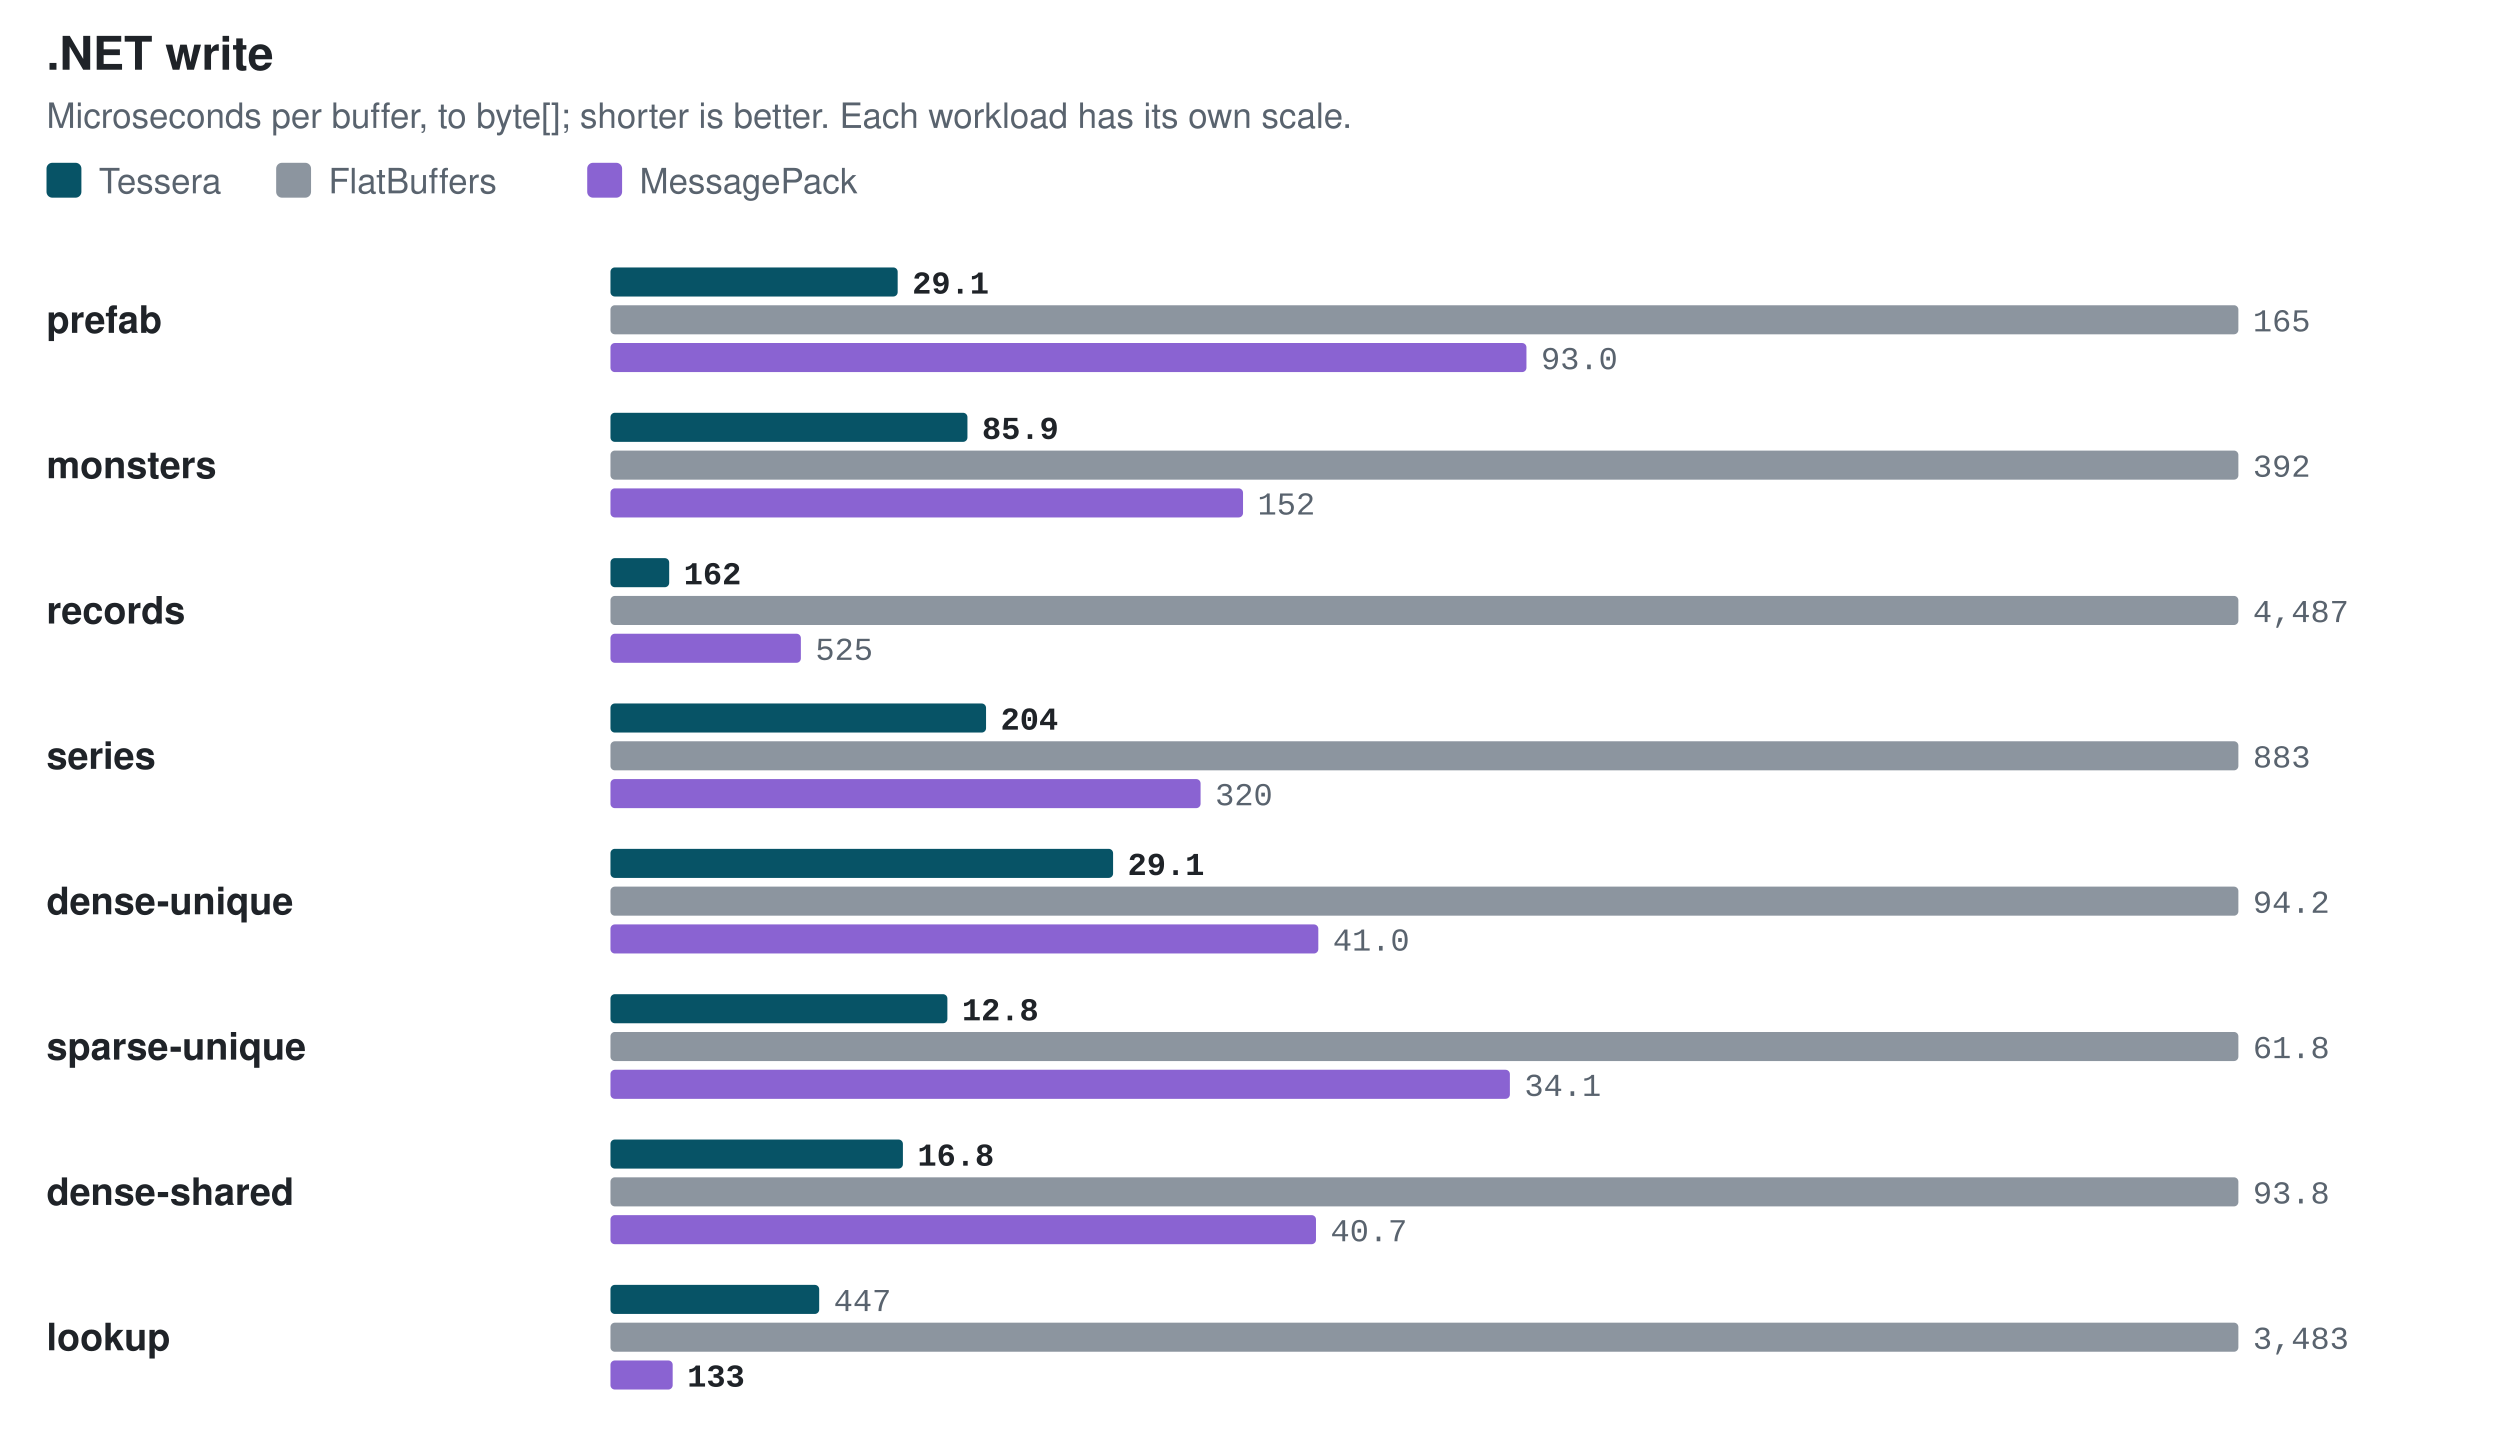
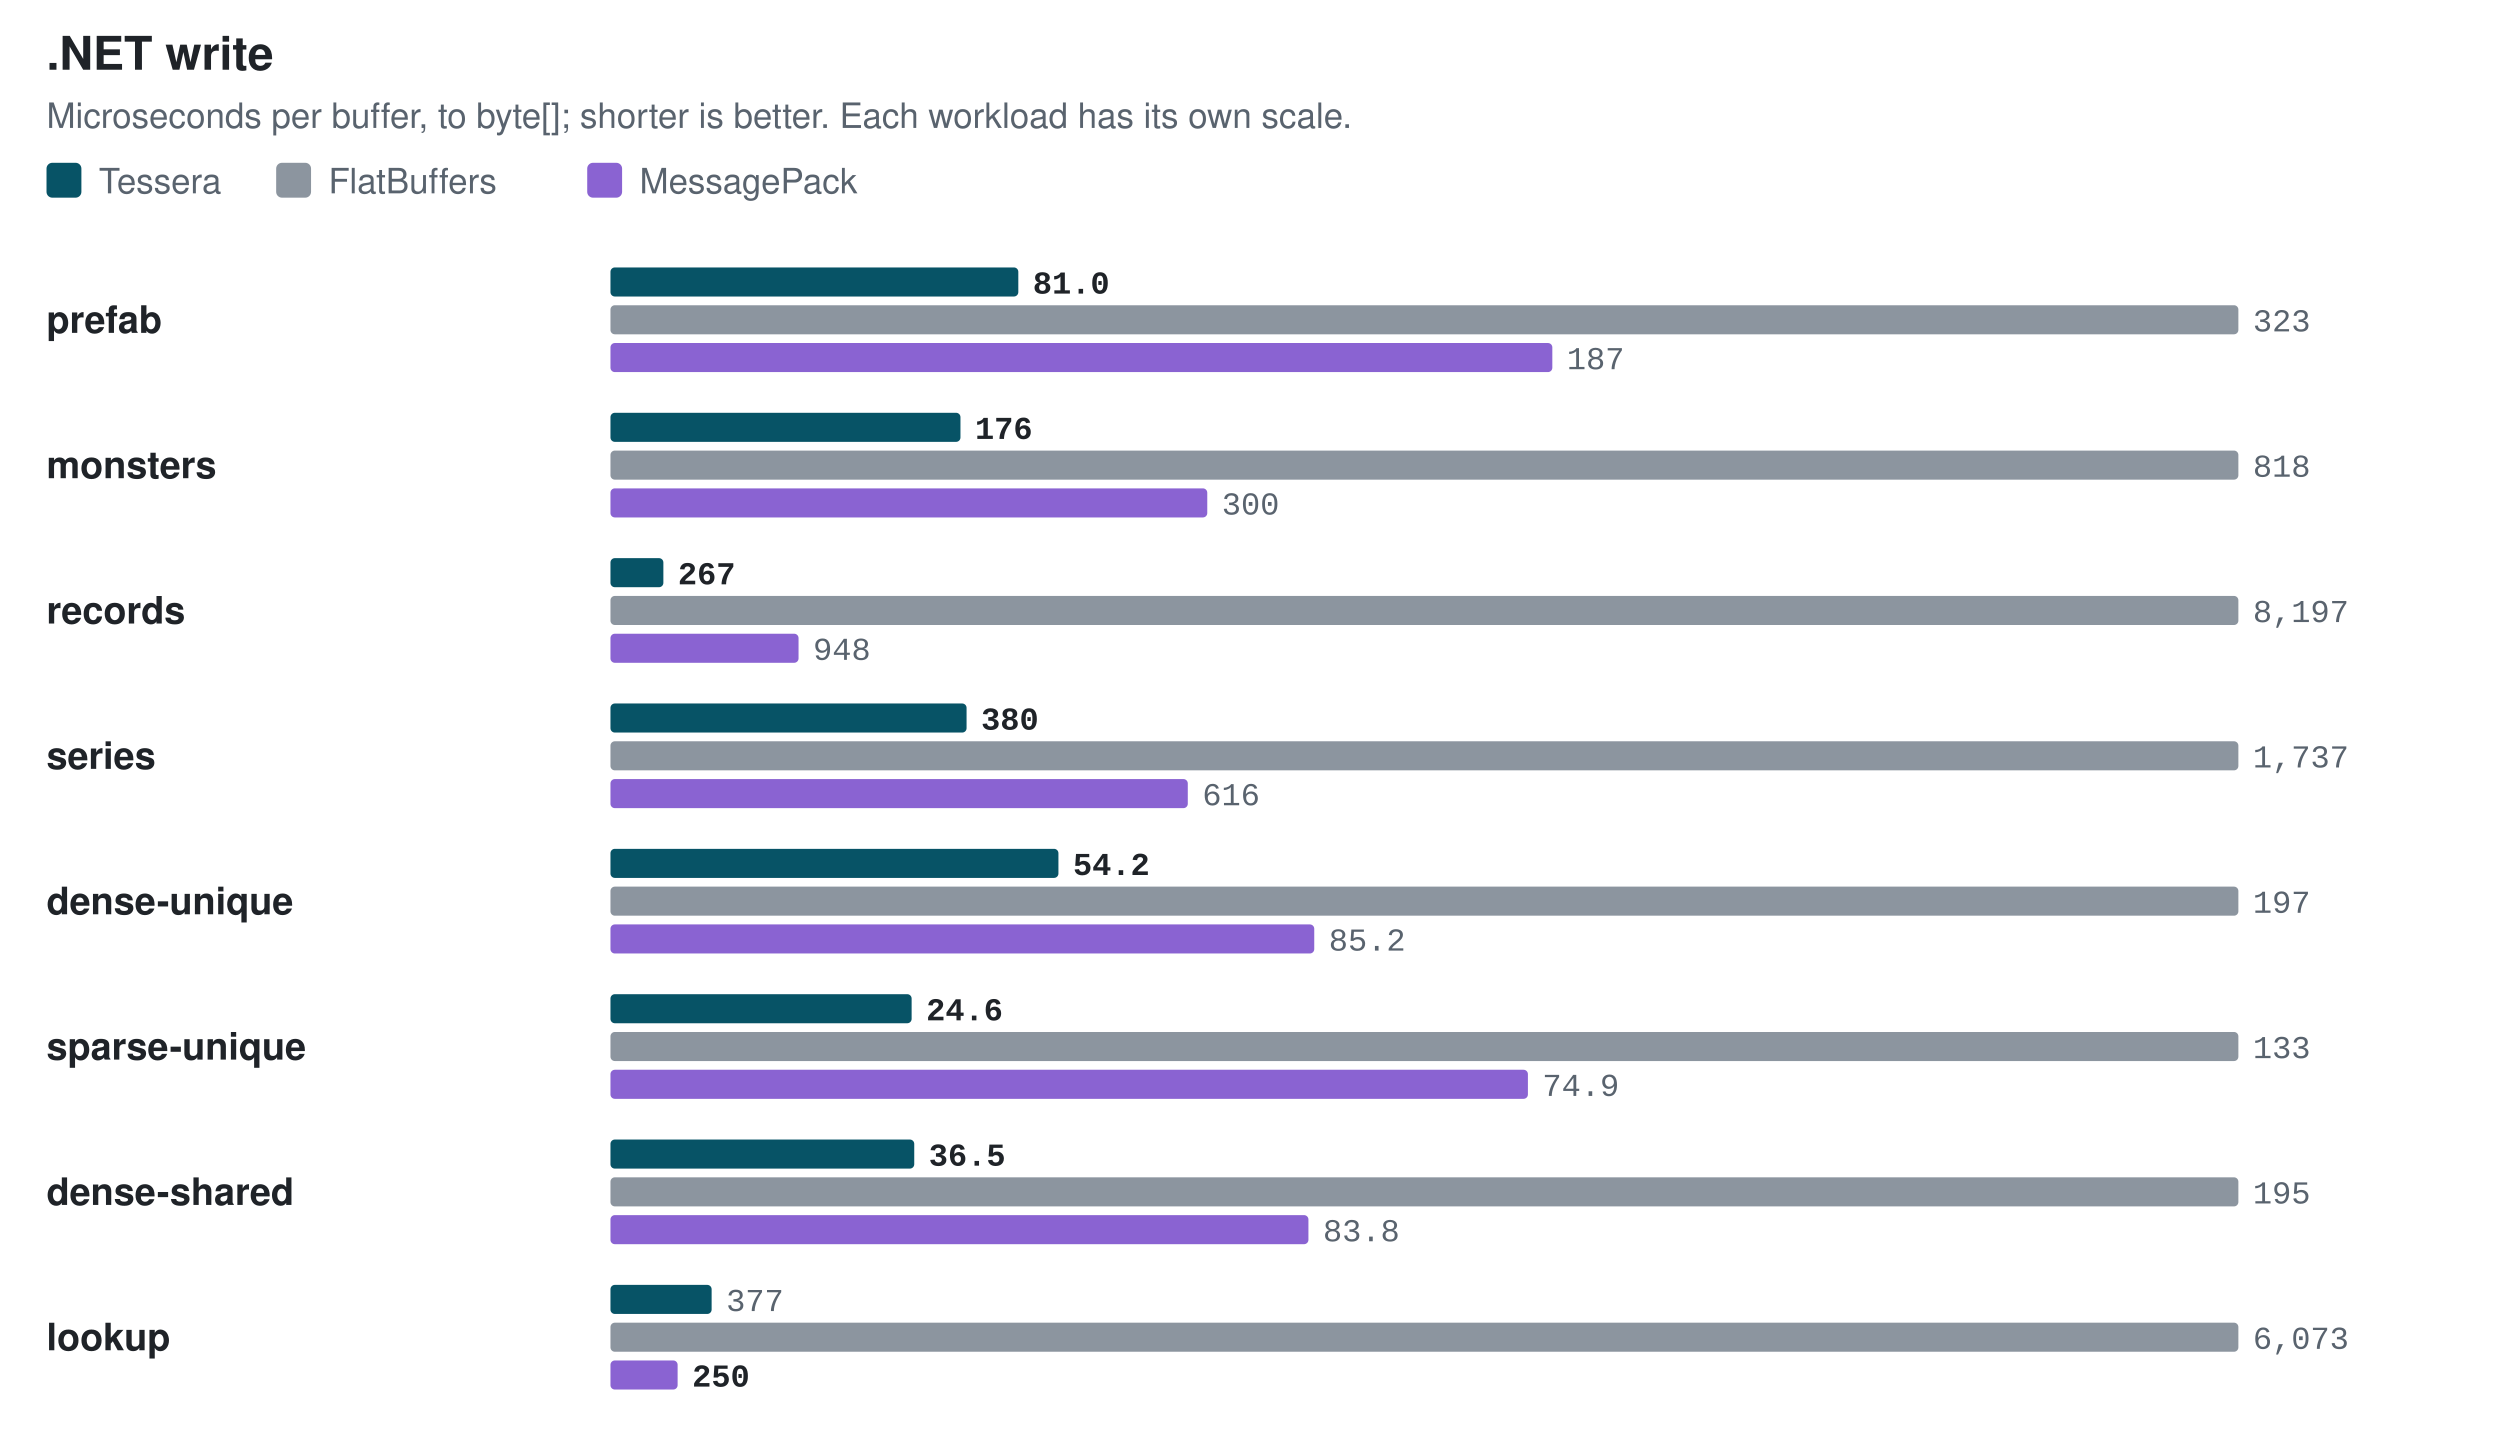
<svg xmlns="http://www.w3.org/2000/svg" width="860" height="496" viewBox="0 0 860 496" font-family="-apple-system, BlinkMacSystemFont, 'Segoe UI', Helvetica, Arial, sans-serif">
  <text x="16" y="24" fill="#1f2328" font-size="16" text-anchor="start" font-weight="600">.NET write</text>
  <text x="16" y="44" fill="#59636e" font-size="12" text-anchor="start">Microseconds per buffer, to byte[]; shorter is better. Each workload has its own scale.</text>
  <rect x="16" y="56" width="12" height="12" rx="2" fill="#075366" />
  <text x="34" y="66.5" fill="#59636e" font-size="12" text-anchor="start">Tessera</text>
  <rect x="95" y="56" width="12" height="12" rx="2" fill="#8c959f" />
  <text x="113" y="66.5" fill="#59636e" font-size="12" text-anchor="start">FlatBuffers</text>
  <rect x="202" y="56" width="12" height="12" rx="2" fill="#8a63d2" />
  <text x="220" y="66.5" fill="#59636e" font-size="12" text-anchor="start">MessagePack</text>
  <text x="16" y="114.5" fill="#1f2328" font-size="13" text-anchor="start" font-weight="600">prefab</text>
-   <rect x="210" y="92" width="98.8" height="10" rx="1.5" fill="#075366" />
-   <text x="313.8" y="101" fill="#1f2328" font-size="11" text-anchor="start" font-weight="600" font-family="ui-monospace, SFMono-Regular, Consolas, 'Liberation Mono', monospace">29.1</text>
+   <rect x="210" y="92" width="140.3" height="10" rx="1.5" fill="#075366" />
+   <text x="355.3" y="101" fill="#1f2328" font-size="11" text-anchor="start" font-weight="600" font-family="ui-monospace, SFMono-Regular, Consolas, 'Liberation Mono', monospace">81.0</text>
  <rect x="210" y="105" width="560" height="10" rx="1.5" fill="#8c959f" />
-   <text x="775" y="114" fill="#59636e" font-size="11" text-anchor="start" font-family="ui-monospace, SFMono-Regular, Consolas, 'Liberation Mono', monospace">165</text>
-   <rect x="210" y="118" width="315.1" height="10" rx="1.5" fill="#8a63d2" />
-   <text x="530.1" y="127" fill="#59636e" font-size="11" text-anchor="start" font-family="ui-monospace, SFMono-Regular, Consolas, 'Liberation Mono', monospace">93.0</text>
+   <text x="775" y="114" fill="#59636e" font-size="11" text-anchor="start" font-family="ui-monospace, SFMono-Regular, Consolas, 'Liberation Mono', monospace">323</text>
+   <rect x="210" y="118" width="324" height="10" rx="1.5" fill="#8a63d2" />
+   <text x="539" y="127" fill="#59636e" font-size="11" text-anchor="start" font-family="ui-monospace, SFMono-Regular, Consolas, 'Liberation Mono', monospace">187</text>
  <text x="16" y="164.5" fill="#1f2328" font-size="13" text-anchor="start" font-weight="600">monsters</text>
-   <rect x="210" y="142" width="122.8" height="10" rx="1.5" fill="#075366" />
-   <text x="337.8" y="151" fill="#1f2328" font-size="11" text-anchor="start" font-weight="600" font-family="ui-monospace, SFMono-Regular, Consolas, 'Liberation Mono', monospace">85.9</text>
+   <rect x="210" y="142" width="120.4" height="10" rx="1.5" fill="#075366" />
+   <text x="335.4" y="151" fill="#1f2328" font-size="11" text-anchor="start" font-weight="600" font-family="ui-monospace, SFMono-Regular, Consolas, 'Liberation Mono', monospace">176</text>
  <rect x="210" y="155" width="560" height="10" rx="1.5" fill="#8c959f" />
-   <text x="775" y="164" fill="#59636e" font-size="11" text-anchor="start" font-family="ui-monospace, SFMono-Regular, Consolas, 'Liberation Mono', monospace">392</text>
-   <rect x="210" y="168" width="217.6" height="10" rx="1.5" fill="#8a63d2" />
-   <text x="432.6" y="177" fill="#59636e" font-size="11" text-anchor="start" font-family="ui-monospace, SFMono-Regular, Consolas, 'Liberation Mono', monospace">152</text>
+   <text x="775" y="164" fill="#59636e" font-size="11" text-anchor="start" font-family="ui-monospace, SFMono-Regular, Consolas, 'Liberation Mono', monospace">818</text>
+   <rect x="210" y="168" width="205.3" height="10" rx="1.5" fill="#8a63d2" />
+   <text x="420.3" y="177" fill="#59636e" font-size="11" text-anchor="start" font-family="ui-monospace, SFMono-Regular, Consolas, 'Liberation Mono', monospace">300</text>
  <text x="16" y="214.5" fill="#1f2328" font-size="13" text-anchor="start" font-weight="600">records</text>
-   <rect x="210" y="192" width="20.2" height="10" rx="1.5" fill="#075366" />
-   <text x="235.2" y="201" fill="#1f2328" font-size="11" text-anchor="start" font-weight="600" font-family="ui-monospace, SFMono-Regular, Consolas, 'Liberation Mono', monospace">162</text>
+   <rect x="210" y="192" width="18.2" height="10" rx="1.5" fill="#075366" />
+   <text x="233.2" y="201" fill="#1f2328" font-size="11" text-anchor="start" font-weight="600" font-family="ui-monospace, SFMono-Regular, Consolas, 'Liberation Mono', monospace">267</text>
  <rect x="210" y="205" width="560" height="10" rx="1.5" fill="#8c959f" />
-   <text x="775" y="214" fill="#59636e" font-size="11" text-anchor="start" font-family="ui-monospace, SFMono-Regular, Consolas, 'Liberation Mono', monospace">4,487</text>
-   <rect x="210" y="218" width="65.5" height="10" rx="1.5" fill="#8a63d2" />
-   <text x="280.5" y="227" fill="#59636e" font-size="11" text-anchor="start" font-family="ui-monospace, SFMono-Regular, Consolas, 'Liberation Mono', monospace">525</text>
+   <text x="775" y="214" fill="#59636e" font-size="11" text-anchor="start" font-family="ui-monospace, SFMono-Regular, Consolas, 'Liberation Mono', monospace">8,197</text>
+   <rect x="210" y="218" width="64.7" height="10" rx="1.5" fill="#8a63d2" />
+   <text x="279.7" y="227" fill="#59636e" font-size="11" text-anchor="start" font-family="ui-monospace, SFMono-Regular, Consolas, 'Liberation Mono', monospace">948</text>
  <text x="16" y="264.5" fill="#1f2328" font-size="13" text-anchor="start" font-weight="600">series</text>
-   <rect x="210" y="242" width="129.2" height="10" rx="1.5" fill="#075366" />
-   <text x="344.2" y="251" fill="#1f2328" font-size="11" text-anchor="start" font-weight="600" font-family="ui-monospace, SFMono-Regular, Consolas, 'Liberation Mono', monospace">204</text>
+   <rect x="210" y="242" width="122.5" height="10" rx="1.5" fill="#075366" />
+   <text x="337.5" y="251" fill="#1f2328" font-size="11" text-anchor="start" font-weight="600" font-family="ui-monospace, SFMono-Regular, Consolas, 'Liberation Mono', monospace">380</text>
  <rect x="210" y="255" width="560" height="10" rx="1.5" fill="#8c959f" />
-   <text x="775" y="264" fill="#59636e" font-size="11" text-anchor="start" font-family="ui-monospace, SFMono-Regular, Consolas, 'Liberation Mono', monospace">883</text>
-   <rect x="210" y="268" width="203" height="10" rx="1.5" fill="#8a63d2" />
-   <text x="418" y="277" fill="#59636e" font-size="11" text-anchor="start" font-family="ui-monospace, SFMono-Regular, Consolas, 'Liberation Mono', monospace">320</text>
+   <text x="775" y="264" fill="#59636e" font-size="11" text-anchor="start" font-family="ui-monospace, SFMono-Regular, Consolas, 'Liberation Mono', monospace">1,737</text>
+   <rect x="210" y="268" width="198.6" height="10" rx="1.5" fill="#8a63d2" />
+   <text x="413.6" y="277" fill="#59636e" font-size="11" text-anchor="start" font-family="ui-monospace, SFMono-Regular, Consolas, 'Liberation Mono', monospace">616</text>
  <text x="16" y="314.5" fill="#1f2328" font-size="13" text-anchor="start" font-weight="600">dense-unique</text>
-   <rect x="210" y="292" width="172.9" height="10" rx="1.5" fill="#075366" />
-   <text x="387.9" y="301" fill="#1f2328" font-size="11" text-anchor="start" font-weight="600" font-family="ui-monospace, SFMono-Regular, Consolas, 'Liberation Mono', monospace">29.1</text>
+   <rect x="210" y="292" width="154.1" height="10" rx="1.5" fill="#075366" />
+   <text x="369.1" y="301" fill="#1f2328" font-size="11" text-anchor="start" font-weight="600" font-family="ui-monospace, SFMono-Regular, Consolas, 'Liberation Mono', monospace">54.2</text>
  <rect x="210" y="305" width="560" height="10" rx="1.5" fill="#8c959f" />
-   <text x="775" y="314" fill="#59636e" font-size="11" text-anchor="start" font-family="ui-monospace, SFMono-Regular, Consolas, 'Liberation Mono', monospace">94.2</text>
-   <rect x="210" y="318" width="243.5" height="10" rx="1.5" fill="#8a63d2" />
-   <text x="458.5" y="327" fill="#59636e" font-size="11" text-anchor="start" font-family="ui-monospace, SFMono-Regular, Consolas, 'Liberation Mono', monospace">41.0</text>
+   <text x="775" y="314" fill="#59636e" font-size="11" text-anchor="start" font-family="ui-monospace, SFMono-Regular, Consolas, 'Liberation Mono', monospace">197</text>
+   <rect x="210" y="318" width="242.1" height="10" rx="1.5" fill="#8a63d2" />
+   <text x="457.1" y="327" fill="#59636e" font-size="11" text-anchor="start" font-family="ui-monospace, SFMono-Regular, Consolas, 'Liberation Mono', monospace">85.2</text>
  <text x="16" y="364.5" fill="#1f2328" font-size="13" text-anchor="start" font-weight="600">sparse-unique</text>
-   <rect x="210" y="342" width="115.9" height="10" rx="1.5" fill="#075366" />
-   <text x="330.9" y="351" fill="#1f2328" font-size="11" text-anchor="start" font-weight="600" font-family="ui-monospace, SFMono-Regular, Consolas, 'Liberation Mono', monospace">12.8</text>
+   <rect x="210" y="342" width="103.6" height="10" rx="1.5" fill="#075366" />
+   <text x="318.6" y="351" fill="#1f2328" font-size="11" text-anchor="start" font-weight="600" font-family="ui-monospace, SFMono-Regular, Consolas, 'Liberation Mono', monospace">24.6</text>
  <rect x="210" y="355" width="560" height="10" rx="1.5" fill="#8c959f" />
-   <text x="775" y="364" fill="#59636e" font-size="11" text-anchor="start" font-family="ui-monospace, SFMono-Regular, Consolas, 'Liberation Mono', monospace">61.8</text>
-   <rect x="210" y="368" width="309.4" height="10" rx="1.5" fill="#8a63d2" />
-   <text x="524.4" y="377" fill="#59636e" font-size="11" text-anchor="start" font-family="ui-monospace, SFMono-Regular, Consolas, 'Liberation Mono', monospace">34.1</text>
+   <text x="775" y="364" fill="#59636e" font-size="11" text-anchor="start" font-family="ui-monospace, SFMono-Regular, Consolas, 'Liberation Mono', monospace">133</text>
+   <rect x="210" y="368" width="315.6" height="10" rx="1.5" fill="#8a63d2" />
+   <text x="530.6" y="377" fill="#59636e" font-size="11" text-anchor="start" font-family="ui-monospace, SFMono-Regular, Consolas, 'Liberation Mono', monospace">74.9</text>
  <text x="16" y="414.5" fill="#1f2328" font-size="13" text-anchor="start" font-weight="600">dense-shared</text>
-   <rect x="210" y="392" width="100.6" height="10" rx="1.5" fill="#075366" />
-   <text x="315.6" y="401" fill="#1f2328" font-size="11" text-anchor="start" font-weight="600" font-family="ui-monospace, SFMono-Regular, Consolas, 'Liberation Mono', monospace">16.8</text>
+   <rect x="210" y="392" width="104.5" height="10" rx="1.5" fill="#075366" />
+   <text x="319.5" y="401" fill="#1f2328" font-size="11" text-anchor="start" font-weight="600" font-family="ui-monospace, SFMono-Regular, Consolas, 'Liberation Mono', monospace">36.5</text>
  <rect x="210" y="405" width="560" height="10" rx="1.5" fill="#8c959f" />
-   <text x="775" y="414" fill="#59636e" font-size="11" text-anchor="start" font-family="ui-monospace, SFMono-Regular, Consolas, 'Liberation Mono', monospace">93.8</text>
-   <rect x="210" y="418" width="242.7" height="10" rx="1.5" fill="#8a63d2" />
-   <text x="457.7" y="427" fill="#59636e" font-size="11" text-anchor="start" font-family="ui-monospace, SFMono-Regular, Consolas, 'Liberation Mono', monospace">40.7</text>
+   <text x="775" y="414" fill="#59636e" font-size="11" text-anchor="start" font-family="ui-monospace, SFMono-Regular, Consolas, 'Liberation Mono', monospace">195</text>
+   <rect x="210" y="418" width="240.1" height="10" rx="1.5" fill="#8a63d2" />
+   <text x="455.1" y="427" fill="#59636e" font-size="11" text-anchor="start" font-family="ui-monospace, SFMono-Regular, Consolas, 'Liberation Mono', monospace">83.8</text>
  <text x="16" y="464.5" fill="#1f2328" font-size="13" text-anchor="start" font-weight="600">lookup</text>
-   <rect x="210" y="442" width="71.8" height="10" rx="1.5" fill="#075366" />
-   <text x="286.8" y="451" fill="#59636e" font-size="11" text-anchor="start" font-family="ui-monospace, SFMono-Regular, Consolas, 'Liberation Mono', monospace">447</text>
+   <rect x="210" y="442" width="34.8" height="10" rx="1.5" fill="#075366" />
+   <text x="249.8" y="451" fill="#59636e" font-size="11" text-anchor="start" font-family="ui-monospace, SFMono-Regular, Consolas, 'Liberation Mono', monospace">377</text>
  <rect x="210" y="455" width="560" height="10" rx="1.5" fill="#8c959f" />
-   <text x="775" y="464" fill="#59636e" font-size="11" text-anchor="start" font-family="ui-monospace, SFMono-Regular, Consolas, 'Liberation Mono', monospace">3,483</text>
-   <rect x="210" y="468" width="21.4" height="10" rx="1.5" fill="#8a63d2" />
-   <text x="236.4" y="477" fill="#1f2328" font-size="11" text-anchor="start" font-weight="600" font-family="ui-monospace, SFMono-Regular, Consolas, 'Liberation Mono', monospace">133</text>
+   <text x="775" y="464" fill="#59636e" font-size="11" text-anchor="start" font-family="ui-monospace, SFMono-Regular, Consolas, 'Liberation Mono', monospace">6,073</text>
+   <rect x="210" y="468" width="23.1" height="10" rx="1.5" fill="#8a63d2" />
+   <text x="238.1" y="477" fill="#1f2328" font-size="11" text-anchor="start" font-weight="600" font-family="ui-monospace, SFMono-Regular, Consolas, 'Liberation Mono', monospace">250</text>
</svg>
